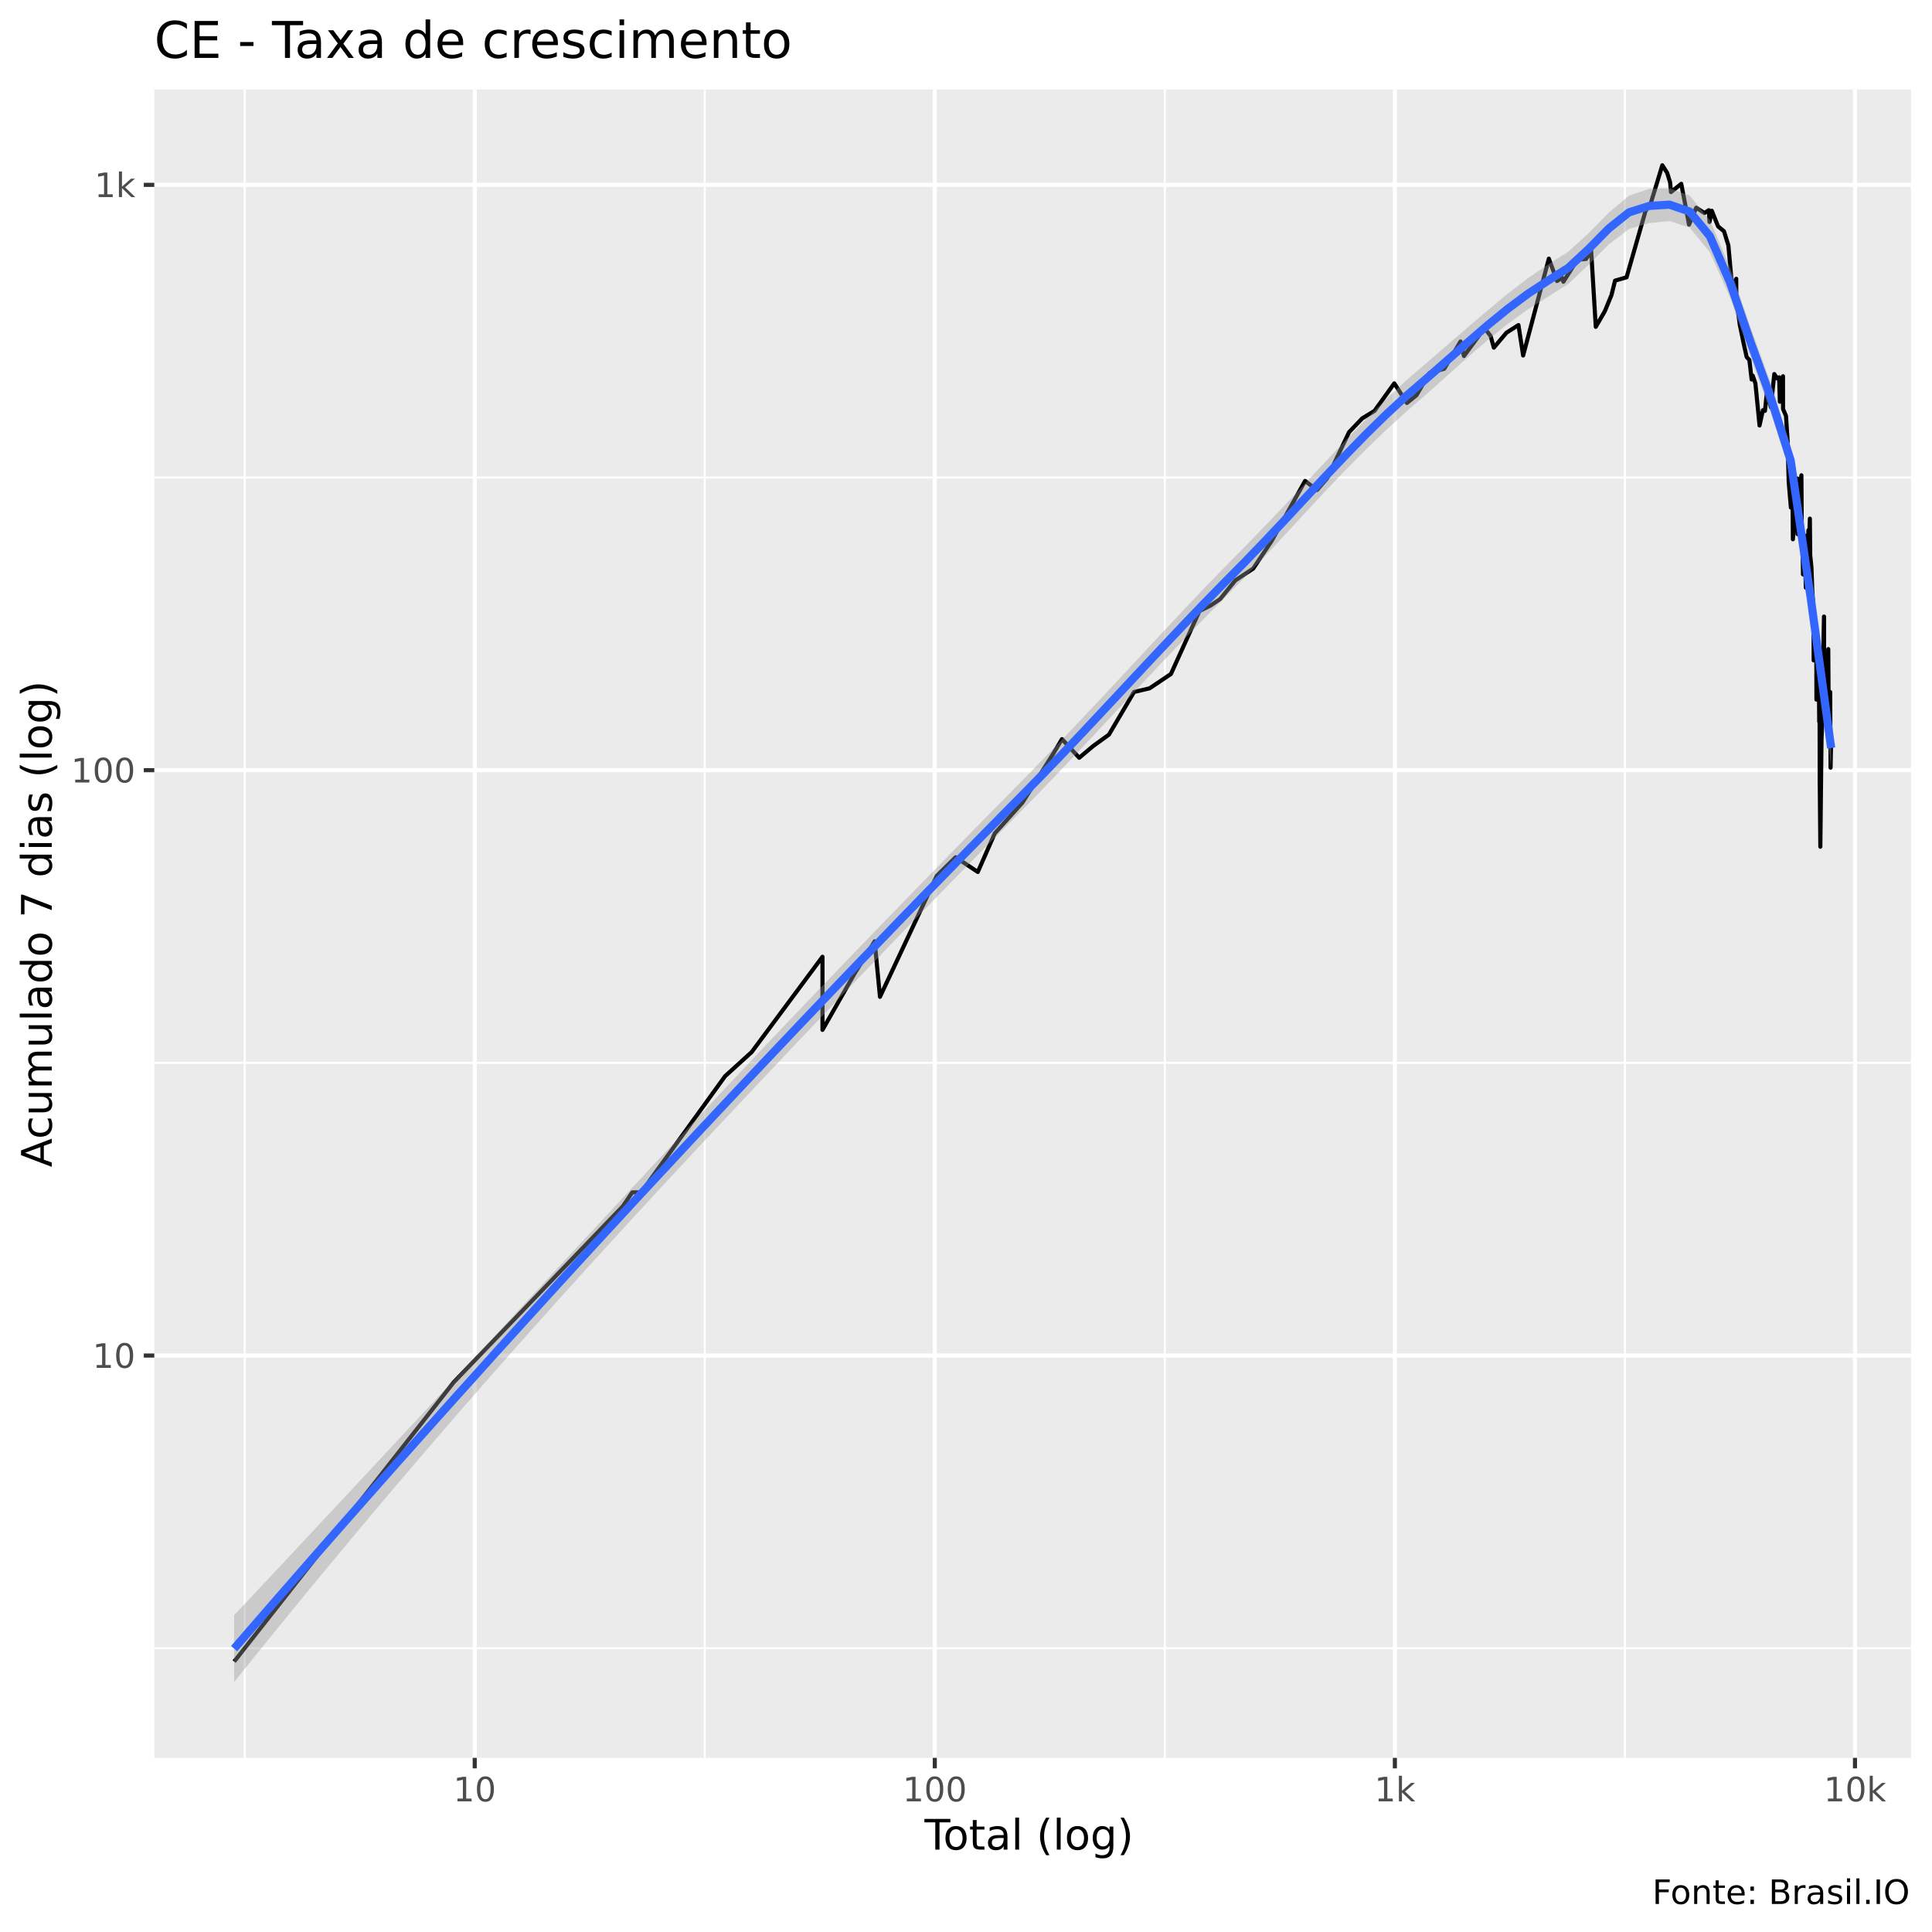
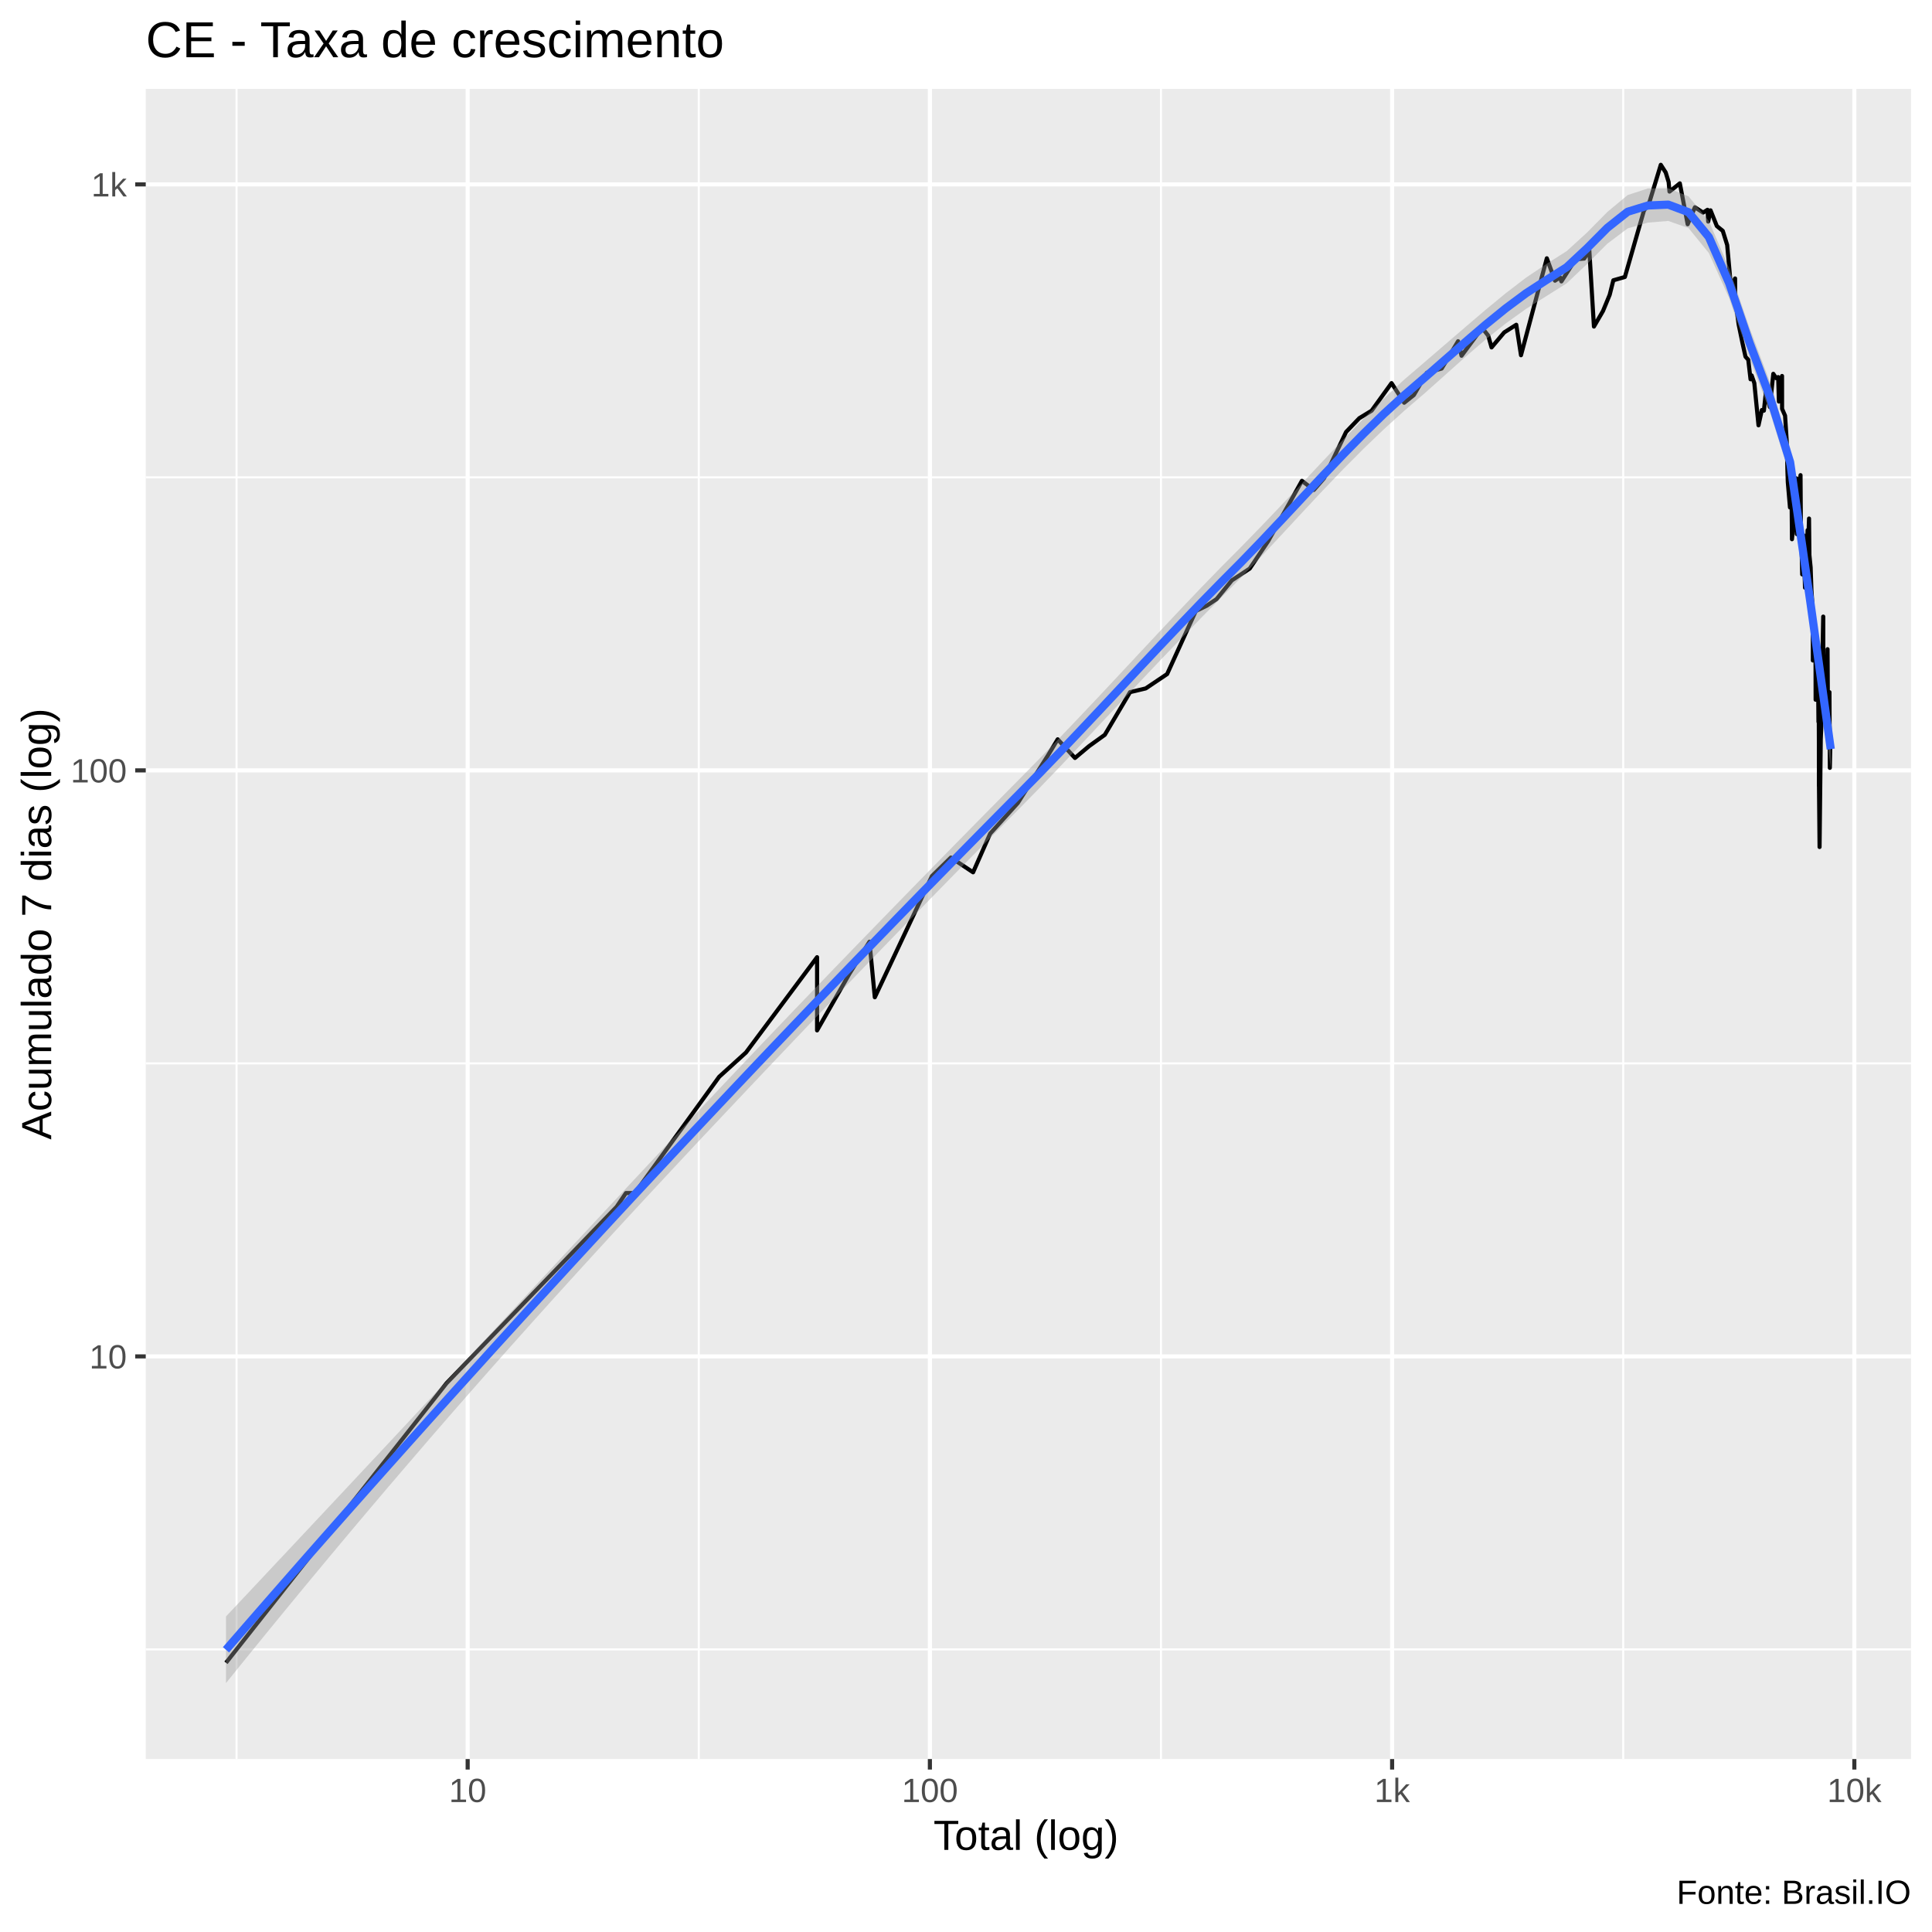
<svg xmlns="http://www.w3.org/2000/svg" viewBox="0 0 504.00 504.00">
  <defs>
    <style type="text/css">
    line, polyline, polygon, path, rect, circle {
      fill: none;
      stroke: #000000;
      stroke-linecap: round;
      stroke-linejoin: round;
      stroke-miterlimit: 10.00;
    }
  </style>
  </defs>
  <rect width="100%" height="100%" style="stroke: none; fill: #FFFFFF;" />
-   <rect x="0" y="0.00" width="504.00" height="504.00" style="stroke-width: 1.07; stroke: #FFFFFF; fill: #FFFFFF;" />
+   <rect x="-0" y="0.00" width="504.00" height="504.00" style="stroke-width: 1.07; stroke: #FFFFFF; fill: #FFFFFF;" />
  <defs>
-     <clipPath id="cpNDAuMjV8NDk4LjUyfDQ1OC41N3wyMy4zMw==">
-       <rect x="40.25" y="23.33" width="458.27" height="435.24" />
+     <clipPath id="cpMzguMDJ8NDk4LjUyfDQ1OC44OHwyMy4xOQ==">
+       <rect x="38.02" y="23.19" width="460.50" height="435.69" />
    </clipPath>
  </defs>
-   <rect x="40.25" y="23.33" width="458.27" height="435.24" style="stroke-width: 1.07; stroke: none; fill: #EBEBEB;" clip-path="url(#cpNDAuMjV8NDk4LjUyfDQ1OC41N3wyMy4zMw==)" />
-   <polyline points="40.25,429.97 498.52,429.97 " style="stroke-width: 0.53; stroke: #FFFFFF; stroke-linecap: butt;" clip-path="url(#cpNDAuMjV8NDk4LjUyfDQ1OC41N3wyMy4zMw==)" />
-   <polyline points="40.25,277.27 498.52,277.27 " style="stroke-width: 0.53; stroke: #FFFFFF; stroke-linecap: butt;" clip-path="url(#cpNDAuMjV8NDk4LjUyfDQ1OC41N3wyMy4zMw==)" />
-   <polyline points="40.25,124.57 498.52,124.57 " style="stroke-width: 0.53; stroke: #FFFFFF; stroke-linecap: butt;" clip-path="url(#cpNDAuMjV8NDk4LjUyfDQ1OC41N3wyMy4zMw==)" />
-   <polyline points="63.83,458.57 63.83,23.33 " style="stroke-width: 0.53; stroke: #FFFFFF; stroke-linecap: butt;" clip-path="url(#cpNDAuMjV8NDk4LjUyfDQ1OC41N3wyMy4zMw==)" />
-   <polyline points="183.85,458.57 183.85,23.33 " style="stroke-width: 0.53; stroke: #FFFFFF; stroke-linecap: butt;" clip-path="url(#cpNDAuMjV8NDk4LjUyfDQ1OC41N3wyMy4zMw==)" />
-   <polyline points="303.87,458.57 303.87,23.33 " style="stroke-width: 0.53; stroke: #FFFFFF; stroke-linecap: butt;" clip-path="url(#cpNDAuMjV8NDk4LjUyfDQ1OC41N3wyMy4zMw==)" />
-   <polyline points="423.89,458.57 423.89,23.33 " style="stroke-width: 0.53; stroke: #FFFFFF; stroke-linecap: butt;" clip-path="url(#cpNDAuMjV8NDk4LjUyfDQ1OC41N3wyMy4zMw==)" />
-   <polyline points="40.25,353.62 498.52,353.62 " style="stroke-width: 1.07; stroke: #FFFFFF; stroke-linecap: butt;" clip-path="url(#cpNDAuMjV8NDk4LjUyfDQ1OC41N3wyMy4zMw==)" />
-   <polyline points="40.25,200.92 498.52,200.92 " style="stroke-width: 1.07; stroke: #FFFFFF; stroke-linecap: butt;" clip-path="url(#cpNDAuMjV8NDk4LjUyfDQ1OC41N3wyMy4zMw==)" />
-   <polyline points="40.25,48.22 498.52,48.22 " style="stroke-width: 1.07; stroke: #FFFFFF; stroke-linecap: butt;" clip-path="url(#cpNDAuMjV8NDk4LjUyfDQ1OC41N3wyMy4zMw==)" />
-   <polyline points="123.84,458.57 123.84,23.33 " style="stroke-width: 1.07; stroke: #FFFFFF; stroke-linecap: butt;" clip-path="url(#cpNDAuMjV8NDk4LjUyfDQ1OC41N3wyMy4zMw==)" />
-   <polyline points="243.86,458.57 243.86,23.33 " style="stroke-width: 1.07; stroke: #FFFFFF; stroke-linecap: butt;" clip-path="url(#cpNDAuMjV8NDk4LjUyfDQ1OC41N3wyMy4zMw==)" />
-   <polyline points="363.88,458.57 363.88,23.33 " style="stroke-width: 1.07; stroke: #FFFFFF; stroke-linecap: butt;" clip-path="url(#cpNDAuMjV8NDk4LjUyfDQ1OC41N3wyMy4zMw==)" />
-   <polyline points="483.91,458.57 483.91,23.33 " style="stroke-width: 1.07; stroke: #FFFFFF; stroke-linecap: butt;" clip-path="url(#cpNDAuMjV8NDk4LjUyfDQ1OC41N3wyMy4zMw==)" />
-   <polyline points="61.08,433.46 61.08,433.46 76.08,414.38 87.71,399.59 87.71,399.59 105.25,377.27 118.35,360.60 162.51,314.64 164.94,311.05 167.26,311.05 189.14,280.76 189.14,280.76 196.10,274.44 214.56,249.59 214.56,268.67 222.99,253.87 228.17,245.57 229.56,260.04 244.38,228.47 249.30,223.63 255.08,227.47 259.51,217.39 266.71,209.39 274.50,197.05 277.04,192.81 281.53,197.68 285.20,194.60 289.28,191.65 295.83,180.52 299.90,179.56 305.46,175.82 312.90,159.41 315.73,158.00 318.29,156.29 322.26,151.40 326.91,148.33 331.67,141.22 340.46,125.46 343.55,127.84 346.18,124.82 351.93,112.73 355.35,109.15 358.57,107.18 363.73,100.00 367.02,105.12 369.51,103.11 372.91,97.31 376.75,96.20 381.01,89.08 381.90,92.87 387.26,85.61 388.84,87.62 389.70,90.69 392.99,86.79 396.12,84.80 397.34,92.74 404.05,67.47 406.18,73.31 407.48,72.44 407.84,73.50 411.50,67.74 413.75,67.56 415.09,65.46 416.29,85.26 418.64,81.21 420.38,76.99 421.32,73.21 424.32,72.34 429.24,55.13 430.72,52.74 433.65,43.11 434.92,45.11 435.69,47.62 435.91,50.10 438.59,47.95 440.62,58.60 442.50,54.18 444.64,55.57 445.78,54.83 445.96,57.91 446.56,54.98 448.20,59.07 449.74,60.33 450.88,64.02 451.72,73.31 452.71,73.31 452.93,72.73 452.96,78.02 453.85,84.68 454.86,89.57 455.65,93.13 456.36,93.92 456.95,99.00 457.17,98.71 457.24,98.00 457.93,100.00 458.53,106.06 459.01,111.00 459.88,107.02 460.42,107.18 460.96,102.06 460.98,100.58 461.48,104.49 461.95,106.22 462.86,97.58 463.60,98.71 464.12,98.43 464.31,104.80 464.33,104.18 465.13,98.15 465.14,106.70 465.91,108.49 466.34,115.05 466.54,122.96 466.62,125.67 466.63,125.88 467.19,132.40 467.54,122.14 467.71,140.68 468.29,134.56 468.60,130.31 468.77,127.62 468.87,124.82 468.97,139.36 469.71,125.67 469.93,123.99 470.04,139.36 470.23,143.97 470.31,147.43 470.35,149.84 470.69,139.62 471.09,153.31 471.44,147.14 471.76,138.32 471.92,139.10 471.97,140.15 472.14,135.29 472.23,144.82 472.55,148.03 472.77,153.96 473.01,157.66 473.10,161.57 473.11,163.80 473.13,172.28 473.38,162.68 473.57,170.16 473.82,167.71 473.85,182.50 473.99,178.13 474.12,170.16 474.12,171.43 474.41,168.52 474.48,176.73 474.58,188.27 474.66,184.03 474.69,193.40 474.71,205.02 474.72,204.32 474.87,220.88 475.18,192.81 475.32,189.38 475.63,170.58 475.82,160.84 475.83,160.84 475.84,161.20 475.84,170.58 475.97,184.03 476.25,172.71 476.39,186.12 476.54,188.83 476.56,188.83 476.56,188.83 476.63,183.01 476.94,169.33 477.03,183.52 477.13,186.65 477.21,193.40 477.25,191.07 477.33,184.03 477.44,180.52 477.54,200.26 477.69,193.40 " style="stroke-width: 1.07; stroke-linecap: butt;" clip-path="url(#cpNDAuMjV8NDk4LjUyfDQ1OC41N3wyMy4zMw==)" />
-   <polygon points="61.08,421.37 66.36,415.74 71.63,410.11 76.91,404.47 82.18,398.83 87.45,393.19 92.73,387.54 98.00,381.89 103.27,376.23 108.55,370.57 113.82,364.90 119.09,359.23 124.37,353.56 129.64,347.87 134.91,342.19 140.19,336.50 145.46,330.82 150.73,325.13 156.01,319.45 161.28,313.77 166.55,308.10 171.83,302.43 177.10,296.78 182.37,291.14 187.65,285.51 192.92,279.91 198.20,274.32 203.47,268.77 208.74,263.23 214.02,257.72 219.29,252.23 224.56,246.76 229.84,241.30 235.11,235.86 240.38,230.44 245.66,225.03 250.93,219.63 256.20,214.25 261.48,208.89 266.75,203.54 272.02,198.15 277.30,192.68 282.57,187.13 287.84,181.53 293.12,175.88 298.39,170.21 303.67,164.55 308.94,158.92 314.21,153.37 319.49,147.93 324.76,142.60 330.03,137.16 335.31,131.61 340.58,125.99 345.85,120.35 351.13,114.76 356.40,109.29 361.67,104.05 366.95,99.14 372.22,94.59 377.49,90.05 382.77,85.50 388.04,80.99 393.31,76.62 398.59,72.56 403.86,68.99 409.13,65.65 414.41,60.83 419.68,55.46 424.96,51.04 430.23,49.26 435.50,49.10 440.78,51.02 446.05,57.43 451.32,69.80 456.60,85.20 461.87,99.70 467.14,116.41 472.42,153.59 477.69,190.20 477.69,200.06 472.42,159.17 467.14,123.87 461.87,107.43 456.60,92.91 451.32,77.60 446.05,65.80 440.78,59.37 435.50,57.66 430.23,58.19 424.96,59.74 419.68,63.76 414.41,69.06 409.13,74.07 403.86,77.39 398.59,80.72 393.31,84.52 388.04,88.76 382.77,93.31 377.49,98.04 372.22,102.75 366.95,107.30 361.67,112.10 356.40,117.18 351.13,122.50 345.85,128.03 340.58,133.69 335.31,139.40 330.03,145.07 324.76,150.58 319.49,155.90 314.21,161.28 308.94,166.73 303.67,172.25 298.39,177.84 293.12,183.46 287.84,189.10 282.57,194.73 277.30,200.32 272.02,205.83 266.75,211.22 261.48,216.55 256.20,221.90 250.93,227.28 245.66,232.67 240.38,238.09 235.11,243.54 229.84,249.01 224.56,254.50 219.29,260.02 214.02,265.56 208.74,271.11 203.47,276.68 198.20,282.27 192.92,287.87 187.65,293.48 182.37,299.11 177.10,304.77 171.83,310.45 166.55,316.17 161.28,321.91 156.01,327.68 150.73,333.49 145.46,339.33 140.19,345.22 134.91,351.14 129.64,357.11 124.37,363.12 119.09,369.17 113.82,375.27 108.55,381.41 103.27,387.60 98.00,393.84 92.73,400.13 87.45,406.46 82.18,412.83 76.91,419.25 71.63,425.72 66.36,432.23 61.08,438.79 " style="stroke-width: 0.00; stroke: none; fill: #999999; fill-opacity: 0.40;" clip-path="url(#cpNDAuMjV8NDk4LjUyfDQ1OC41N3wyMy4zMw==)" />
-   <polyline points="61.08,421.37 66.36,415.74 71.63,410.11 76.91,404.47 82.18,398.83 87.45,393.19 92.73,387.54 98.00,381.89 103.27,376.23 108.55,370.57 113.82,364.90 119.09,359.23 124.37,353.56 129.64,347.87 134.91,342.19 140.19,336.50 145.46,330.82 150.73,325.13 156.01,319.45 161.28,313.77 166.55,308.10 171.83,302.43 177.10,296.78 182.37,291.14 187.65,285.51 192.92,279.91 198.20,274.32 203.47,268.77 208.74,263.23 214.02,257.72 219.29,252.23 224.56,246.76 229.84,241.30 235.11,235.86 240.38,230.44 245.66,225.03 250.93,219.63 256.20,214.25 261.48,208.89 266.75,203.54 272.02,198.15 277.30,192.68 282.57,187.13 287.84,181.53 293.12,175.88 298.39,170.21 303.67,164.55 308.94,158.92 314.21,153.37 319.49,147.93 324.76,142.60 330.03,137.16 335.31,131.61 340.58,125.99 345.85,120.35 351.13,114.76 356.40,109.29 361.67,104.05 366.95,99.14 372.22,94.59 377.49,90.05 382.77,85.50 388.04,80.99 393.31,76.62 398.59,72.56 403.86,68.99 409.13,65.65 414.41,60.83 419.68,55.46 424.96,51.04 430.23,49.26 435.50,49.10 440.78,51.02 446.05,57.43 451.32,69.80 456.60,85.20 461.87,99.70 467.14,116.41 472.42,153.59 477.69,190.20 " style="stroke-width: 2.13; stroke: none;" clip-path="url(#cpNDAuMjV8NDk4LjUyfDQ1OC41N3wyMy4zMw==)" />
-   <polyline points="477.69,200.06 472.42,159.17 467.14,123.87 461.87,107.43 456.60,92.91 451.32,77.60 446.05,65.80 440.78,59.37 435.50,57.66 430.23,58.19 424.96,59.74 419.68,63.76 414.41,69.06 409.13,74.07 403.86,77.39 398.59,80.72 393.31,84.52 388.04,88.76 382.77,93.31 377.49,98.04 372.22,102.75 366.95,107.30 361.67,112.10 356.40,117.18 351.13,122.50 345.85,128.03 340.58,133.69 335.31,139.40 330.03,145.07 324.76,150.58 319.49,155.90 314.21,161.28 308.94,166.73 303.67,172.25 298.39,177.84 293.12,183.46 287.84,189.10 282.57,194.73 277.30,200.32 272.02,205.83 266.75,211.22 261.48,216.55 256.20,221.90 250.93,227.28 245.66,232.67 240.38,238.09 235.11,243.54 229.84,249.01 224.56,254.50 219.29,260.02 214.02,265.56 208.74,271.11 203.47,276.68 198.20,282.27 192.92,287.87 187.65,293.48 182.37,299.11 177.10,304.77 171.83,310.45 166.55,316.17 161.28,321.91 156.01,327.68 150.73,333.49 145.46,339.33 140.19,345.22 134.91,351.14 129.64,357.11 124.37,363.12 119.09,369.17 113.82,375.27 108.55,381.41 103.27,387.60 98.00,393.84 92.73,400.13 87.45,406.46 82.18,412.83 76.91,419.25 71.63,425.72 66.36,432.23 61.08,438.79 " style="stroke-width: 2.13; stroke: none;" clip-path="url(#cpNDAuMjV8NDk4LjUyfDQ1OC41N3wyMy4zMw==)" />
-   <polyline points="61.08,430.08 66.36,423.98 71.63,417.91 76.91,411.86 82.18,405.83 87.45,399.82 92.73,393.83 98.00,387.87 103.27,381.92 108.55,375.99 113.82,370.09 119.09,364.20 124.37,358.34 129.64,352.49 134.91,346.67 140.19,340.86 145.46,335.07 150.73,329.31 156.01,323.56 161.28,317.84 166.55,312.13 171.83,306.44 177.10,300.78 182.37,295.13 187.65,289.50 192.92,283.89 198.20,278.29 203.47,272.72 208.74,267.17 214.02,261.64 219.29,256.12 224.56,250.63 229.84,245.16 235.11,239.70 240.38,234.27 245.66,228.85 250.93,223.45 256.20,218.08 261.48,212.72 266.75,207.38 272.02,201.99 277.30,196.50 282.57,190.93 287.84,185.31 293.12,179.67 298.39,174.02 303.67,168.40 308.94,162.83 314.21,157.32 319.49,151.92 324.76,146.59 330.03,141.11 335.31,135.51 340.58,129.84 345.85,124.19 351.13,118.63 356.40,113.23 361.67,108.07 366.95,103.22 372.22,98.67 377.49,94.05 382.77,89.41 388.04,84.87 393.31,80.57 398.59,76.64 403.86,73.19 409.13,69.86 414.41,64.95 419.68,59.61 424.96,55.39 430.23,53.72 435.50,53.38 440.78,55.19 446.05,61.62 451.32,73.70 456.60,89.06 461.87,103.56 467.14,120.14 472.42,156.38 477.69,195.13 " style="stroke-width: 2.13; stroke: #3366FF; stroke-linecap: butt;" clip-path="url(#cpNDAuMjV8NDk4LjUyfDQ1OC41N3wyMy4zMw==)" />
+   <rect x="38.02" y="23.19" width="460.50" height="435.69" style="stroke-width: 1.07; stroke: none; fill: #EBEBEB;" clip-path="url(#cpMzguMDJ8NDk4LjUyfDQ1OC44OHwyMy4xOQ==)" />
+   <polyline points="38.02,430.27 498.52,430.27 " style="stroke-width: 0.53; stroke: #FFFFFF; stroke-linecap: butt;" clip-path="url(#cpMzguMDJ8NDk4LjUyfDQ1OC44OHwyMy4xOQ==)" />
+   <polyline points="38.02,277.40 498.52,277.40 " style="stroke-width: 0.53; stroke: #FFFFFF; stroke-linecap: butt;" clip-path="url(#cpMzguMDJ8NDk4LjUyfDQ1OC44OHwyMy4xOQ==)" />
+   <polyline points="38.02,124.53 498.52,124.53 " style="stroke-width: 0.53; stroke: #FFFFFF; stroke-linecap: butt;" clip-path="url(#cpMzguMDJ8NDk4LjUyfDQ1OC44OHwyMy4xOQ==)" />
+   <polyline points="61.71,458.88 61.71,23.19 " style="stroke-width: 0.53; stroke: #FFFFFF; stroke-linecap: butt;" clip-path="url(#cpMzguMDJ8NDk4LjUyfDQ1OC44OHwyMy4xOQ==)" />
+   <polyline points="182.29,458.88 182.29,23.19 " style="stroke-width: 0.53; stroke: #FFFFFF; stroke-linecap: butt;" clip-path="url(#cpMzguMDJ8NDk4LjUyfDQ1OC44OHwyMy4xOQ==)" />
+   <polyline points="302.87,458.88 302.87,23.19 " style="stroke-width: 0.53; stroke: #FFFFFF; stroke-linecap: butt;" clip-path="url(#cpMzguMDJ8NDk4LjUyfDQ1OC44OHwyMy4xOQ==)" />
+   <polyline points="423.45,458.88 423.45,23.19 " style="stroke-width: 0.53; stroke: #FFFFFF; stroke-linecap: butt;" clip-path="url(#cpMzguMDJ8NDk4LjUyfDQ1OC44OHwyMy4xOQ==)" />
+   <polyline points="38.02,353.84 498.52,353.84 " style="stroke-width: 1.07; stroke: #FFFFFF; stroke-linecap: butt;" clip-path="url(#cpMzguMDJ8NDk4LjUyfDQ1OC44OHwyMy4xOQ==)" />
+   <polyline points="38.02,200.97 498.52,200.97 " style="stroke-width: 1.07; stroke: #FFFFFF; stroke-linecap: butt;" clip-path="url(#cpMzguMDJ8NDk4LjUyfDQ1OC44OHwyMy4xOQ==)" />
+   <polyline points="38.02,48.10 498.52,48.10 " style="stroke-width: 1.07; stroke: #FFFFFF; stroke-linecap: butt;" clip-path="url(#cpMzguMDJ8NDk4LjUyfDQ1OC44OHwyMy4xOQ==)" />
+   <polyline points="122.00,458.88 122.00,23.19 " style="stroke-width: 1.07; stroke: #FFFFFF; stroke-linecap: butt;" clip-path="url(#cpMzguMDJ8NDk4LjUyfDQ1OC44OHwyMy4xOQ==)" />
+   <polyline points="242.58,458.88 242.58,23.19 " style="stroke-width: 1.07; stroke: #FFFFFF; stroke-linecap: butt;" clip-path="url(#cpMzguMDJ8NDk4LjUyfDQ1OC44OHwyMy4xOQ==)" />
+   <polyline points="363.16,458.88 363.16,23.19 " style="stroke-width: 1.07; stroke: #FFFFFF; stroke-linecap: butt;" clip-path="url(#cpMzguMDJ8NDk4LjUyfDQ1OC44OHwyMy4xOQ==)" />
+   <polyline points="483.74,458.88 483.74,23.19 " style="stroke-width: 1.07; stroke: #FFFFFF; stroke-linecap: butt;" clip-path="url(#cpMzguMDJ8NDk4LjUyfDQ1OC44OHwyMy4xOQ==)" />
+   <polyline points="58.95,433.77 58.95,433.77 74.02,414.67 85.70,399.86 85.70,399.86 103.32,377.52 116.49,360.83 160.86,314.82 163.29,311.23 165.62,311.23 187.61,280.90 187.61,280.90 194.60,274.57 213.15,249.70 213.15,268.80 221.61,253.98 226.82,245.67 228.21,260.16 243.10,228.56 248.05,223.71 253.85,227.56 258.30,217.46 265.53,209.46 273.36,197.10 275.92,192.86 280.43,197.73 284.11,194.64 288.21,191.69 294.79,180.56 298.88,179.59 304.47,175.84 311.94,159.41 314.79,158.01 317.36,156.29 321.35,151.40 326.02,148.32 330.80,141.21 339.63,125.43 342.74,127.81 345.38,124.79 351.15,112.69 354.59,109.10 357.82,107.13 363.01,99.94 366.31,105.06 368.82,103.06 372.23,97.24 376.09,96.14 380.37,89.01 381.27,92.80 386.65,85.54 388.23,87.55 389.10,90.63 392.41,86.71 395.55,84.72 396.78,92.67 403.52,67.38 405.65,73.22 406.96,72.35 407.32,73.41 411.00,67.64 413.26,67.46 414.61,65.37 415.81,85.19 418.17,81.13 419.92,76.90 420.87,73.12 423.88,72.26 428.83,55.02 430.32,52.63 433.25,42.99 434.53,44.99 435.30,47.50 435.52,49.98 438.22,47.83 440.26,58.50 442.15,54.07 444.29,55.46 445.44,54.73 445.62,57.80 446.23,54.87 447.87,58.97 449.42,60.23 450.57,63.92 451.41,73.22 452.41,73.22 452.63,72.64 452.66,77.94 453.55,84.61 454.56,89.50 455.35,93.06 456.07,93.85 456.66,98.94 456.88,98.65 456.95,97.94 457.65,99.94 458.25,106.01 458.74,110.95 459.61,106.97 460.15,107.13 460.69,102.00 460.71,100.53 461.22,104.44 461.69,106.17 462.60,97.52 463.35,98.65 463.87,98.37 464.06,104.75 464.08,104.13 464.88,98.08 464.89,106.65 465.67,108.44 466.10,115.01 466.29,122.92 466.38,125.64 466.39,125.85 466.95,132.38 467.30,122.11 467.47,140.67 468.05,134.54 468.37,130.28 468.54,127.59 468.64,124.79 468.74,139.34 469.48,125.64 469.70,123.95 469.81,139.34 470.00,143.96 470.08,147.43 470.13,149.84 470.47,139.61 470.87,153.31 471.22,147.13 471.54,138.30 471.70,139.08 471.76,140.14 471.92,135.27 472.02,144.81 472.34,148.02 472.55,153.96 472.79,157.66 472.88,161.58 472.90,163.82 472.92,172.30 473.17,162.69 473.36,170.18 473.61,167.72 473.64,182.54 473.78,178.16 473.91,170.18 473.92,171.45 474.21,168.53 474.28,176.76 474.38,188.31 474.45,184.06 474.49,193.45 474.50,205.08 474.51,204.37 474.67,220.96 474.98,192.86 475.12,189.42 475.43,170.60 475.62,160.85 475.63,160.85 475.64,161.21 475.64,170.60 475.77,184.06 476.05,172.74 476.19,186.15 476.35,188.86 476.36,188.86 476.37,188.86 476.44,183.04 476.75,169.35 476.84,183.55 476.94,186.69 477.02,193.45 477.06,191.12 477.14,184.06 477.25,180.56 477.35,200.31 477.50,193.45 477.59,194.64 " style="stroke-width: 1.07; stroke-linecap: butt;" clip-path="url(#cpMzguMDJ8NDk4LjUyfDQ1OC44OHwyMy4xOQ==)" />
+   <polygon points="58.95,421.69 64.25,416.06 69.55,410.41 74.85,404.77 80.15,399.12 85.45,393.47 90.75,387.81 96.05,382.15 101.35,376.49 106.65,370.82 111.95,365.14 117.24,359.46 122.54,353.78 127.84,348.09 133.14,342.40 138.44,336.70 143.74,331.01 149.04,325.31 154.34,319.62 159.64,313.94 164.94,308.26 170.24,302.59 175.54,296.93 180.83,291.28 186.13,285.64 191.43,280.03 196.73,274.44 202.03,268.88 207.33,263.33 212.63,257.82 217.93,252.32 223.23,246.84 228.53,241.38 233.83,235.93 239.13,230.50 244.43,225.08 249.72,219.68 255.02,214.29 260.32,208.92 265.62,203.56 270.92,198.17 276.22,192.69 281.52,187.13 286.82,181.52 292.12,175.86 297.42,170.19 302.72,164.52 308.02,158.89 313.31,153.33 318.61,147.88 323.91,142.55 329.21,137.10 334.51,131.54 339.81,125.91 345.11,120.27 350.41,114.66 355.71,109.19 361.01,103.94 366.31,99.03 371.61,94.49 376.90,89.94 382.20,85.38 387.50,80.86 392.80,76.49 398.10,72.43 403.40,68.87 408.70,65.51 414.00,60.67 419.30,55.30 424.60,50.89 429.90,49.15 435.20,49.12 440.49,51.22 445.79,57.66 451.09,69.98 456.39,85.51 461.69,99.62 466.99,116.85 472.29,154.44 477.59,190.48 477.59,200.36 472.29,160.05 466.99,124.28 461.69,107.36 456.39,93.26 451.09,77.77 445.79,66.01 440.49,59.50 435.20,57.64 429.90,58.07 424.60,59.58 419.30,63.58 414.00,68.88 408.70,73.91 403.40,77.25 398.10,80.58 392.80,84.38 387.50,88.61 382.20,93.17 376.90,97.91 371.61,102.62 366.31,107.18 361.01,111.98 355.71,117.06 350.41,122.39 345.11,127.92 339.81,133.59 334.51,139.31 329.21,144.98 323.91,150.51 318.61,155.84 313.31,161.22 308.02,166.68 302.72,172.21 297.42,177.80 292.12,183.43 286.82,189.08 281.52,194.72 276.22,200.31 270.92,205.83 265.62,211.23 260.32,216.56 255.02,221.92 249.72,227.30 244.43,232.71 239.13,238.14 233.83,243.59 228.53,249.07 223.23,254.57 217.93,260.09 212.63,265.63 207.33,271.19 202.03,276.77 196.73,282.36 191.43,287.97 186.13,293.59 180.83,299.23 175.54,304.90 170.24,310.59 164.94,316.31 159.64,322.06 154.34,327.84 149.04,333.65 143.74,339.50 138.44,345.40 133.14,351.33 127.84,357.30 122.54,363.32 117.24,369.38 111.95,375.48 106.65,381.64 101.35,387.83 96.05,394.08 90.75,400.37 85.45,406.71 80.15,413.09 74.85,419.52 69.55,425.99 64.25,432.51 58.95,439.07 " style="stroke-width: 0.00; stroke: none; fill: #999999; fill-opacity: 0.40;" clip-path="url(#cpMzguMDJ8NDk4LjUyfDQ1OC44OHwyMy4xOQ==)" />
+   <polyline points="58.95,421.69 64.25,416.06 69.55,410.41 74.85,404.77 80.15,399.12 85.45,393.47 90.75,387.81 96.05,382.15 101.35,376.49 106.65,370.82 111.95,365.14 117.24,359.46 122.54,353.78 127.84,348.09 133.14,342.40 138.44,336.70 143.74,331.01 149.04,325.31 154.34,319.62 159.64,313.94 164.94,308.26 170.24,302.59 175.54,296.93 180.83,291.28 186.13,285.64 191.43,280.03 196.73,274.44 202.03,268.88 207.33,263.33 212.63,257.82 217.93,252.32 223.23,246.84 228.53,241.38 233.83,235.93 239.13,230.50 244.43,225.08 249.72,219.68 255.02,214.29 260.32,208.92 265.62,203.56 270.92,198.17 276.22,192.69 281.52,187.13 286.82,181.52 292.12,175.86 297.42,170.19 302.72,164.52 308.02,158.89 313.31,153.33 318.61,147.88 323.91,142.55 329.21,137.10 334.51,131.54 339.81,125.91 345.11,120.27 350.41,114.66 355.71,109.19 361.01,103.94 366.31,99.03 371.61,94.49 376.90,89.94 382.20,85.38 387.50,80.86 392.80,76.49 398.10,72.43 403.40,68.87 408.70,65.51 414.00,60.67 419.30,55.30 424.60,50.89 429.90,49.15 435.20,49.12 440.49,51.22 445.79,57.66 451.09,69.98 456.39,85.51 461.69,99.62 466.99,116.85 472.29,154.44 477.59,190.48 " style="stroke-width: 2.13; stroke: none;" clip-path="url(#cpMzguMDJ8NDk4LjUyfDQ1OC44OHwyMy4xOQ==)" />
+   <polyline points="477.59,200.36 472.29,160.05 466.99,124.28 461.69,107.36 456.39,93.26 451.09,77.77 445.79,66.01 440.49,59.50 435.20,57.64 429.90,58.07 424.60,59.58 419.30,63.58 414.00,68.88 408.70,73.91 403.40,77.25 398.10,80.58 392.80,84.38 387.50,88.61 382.20,93.17 376.90,97.91 371.61,102.62 366.31,107.18 361.01,111.98 355.71,117.06 350.41,122.39 345.11,127.92 339.81,133.59 334.51,139.31 329.21,144.98 323.91,150.51 318.61,155.84 313.31,161.22 308.02,166.68 302.72,172.21 297.42,177.80 292.12,183.43 286.82,189.08 281.52,194.72 276.22,200.31 270.92,205.83 265.62,211.23 260.32,216.56 255.02,221.92 249.72,227.30 244.43,232.71 239.13,238.14 233.83,243.59 228.53,249.07 223.23,254.57 217.93,260.09 212.63,265.63 207.33,271.19 202.03,276.77 196.73,282.36 191.43,287.97 186.13,293.59 180.83,299.23 175.54,304.90 170.24,310.59 164.94,316.31 159.64,322.06 154.34,327.84 149.04,333.65 143.74,339.50 138.44,345.40 133.14,351.33 127.84,357.30 122.54,363.32 117.24,369.38 111.95,375.48 106.65,381.64 101.35,387.83 96.05,394.08 90.75,400.37 85.45,406.71 80.15,413.09 74.85,419.52 69.55,425.99 64.25,432.51 58.95,439.07 " style="stroke-width: 2.13; stroke: none;" clip-path="url(#cpMzguMDJ8NDk4LjUyfDQ1OC44OHwyMy4xOQ==)" />
+   <polyline points="58.95,430.38 64.25,424.28 69.55,418.20 74.85,412.14 80.15,406.10 85.45,400.09 90.75,394.09 96.05,388.12 101.35,382.16 106.65,376.23 111.95,370.31 117.24,364.42 122.54,358.55 127.84,352.69 133.14,346.86 138.44,341.05 143.74,335.26 149.04,329.48 154.34,323.73 159.64,318.00 164.94,312.28 170.24,306.59 175.54,300.91 180.83,295.26 186.13,289.62 191.43,284.00 196.73,278.40 202.03,272.82 207.33,267.26 212.63,261.72 217.93,256.20 223.23,250.70 228.53,245.22 233.83,239.76 239.13,234.32 244.43,228.89 249.72,223.49 255.02,218.11 260.32,212.74 265.62,207.39 270.92,202.00 276.22,196.50 281.52,190.92 286.82,185.30 292.12,179.65 297.42,173.99 302.72,168.36 308.02,162.78 313.31,157.27 318.61,151.86 323.91,146.53 329.21,141.04 334.51,135.42 339.81,129.75 345.11,124.09 350.41,118.53 355.71,113.13 361.01,107.96 366.31,103.11 371.61,98.55 376.90,93.92 382.20,89.28 387.50,84.74 392.80,80.44 398.10,76.50 403.40,73.06 408.70,69.71 414.00,64.77 419.30,59.44 424.60,55.24 429.90,53.61 435.20,53.38 440.49,55.36 445.79,61.84 451.09,73.88 456.39,89.38 461.69,103.49 466.99,120.56 472.29,157.24 477.59,195.42 " style="stroke-width: 2.13; stroke: #3366FF; stroke-linecap: butt;" clip-path="url(#cpMzguMDJ8NDk4LjUyfDQ1OC44OHwyMy4xOQ==)" />
  <defs>
    <clipPath id="cpMC4wMHw1MDQuMDB8NTA0LjAwfDAuMDA=">
      <rect x="0.00" y="0.00" width="504.00" height="504.00" />
    </clipPath>
  </defs>
  <g clip-path="url(#cpMC4wMHw1MDQuMDB8NTA0LjAwfDAuMDA=)">
-     <text x="24.13" y="356.83" style="font-size: 8.80px; fill: #4D4D4D; font-family: DejaVu Sans;" textLength="11.20px" lengthAdjust="spacingAndGlyphs">10</text>
+     <text x="23.30" y="356.99" style="font-size: 8.80px; fill: #4D4D4D; font-family: Arial;" textLength="9.79px" lengthAdjust="spacingAndGlyphs">10</text>
  </g>
  <g clip-path="url(#cpMC4wMHw1MDQuMDB8NTA0LjAwfDAuMDA=)">
-     <text x="18.53" y="204.12" style="font-size: 8.80px; fill: #4D4D4D; font-family: DejaVu Sans;" textLength="16.80px" lengthAdjust="spacingAndGlyphs">100</text>
+     <text x="18.41" y="204.12" style="font-size: 8.80px; fill: #4D4D4D; font-family: Arial;" textLength="14.68px" lengthAdjust="spacingAndGlyphs">100</text>
  </g>
  <g clip-path="url(#cpMC4wMHw1MDQuMDB8NTA0LjAwfDAuMDA=)">
-     <text x="24.63" y="51.42" style="font-size: 8.80px; fill: #4D4D4D; font-family: DejaVu Sans;" textLength="10.69px" lengthAdjust="spacingAndGlyphs">1k</text>
+     <text x="23.80" y="51.25" style="font-size: 8.80px; fill: #4D4D4D; font-family: Arial;" textLength="9.29px" lengthAdjust="spacingAndGlyphs">1k</text>
  </g>
-   <polyline points="37.51,353.62 40.25,353.62 " style="stroke-width: 1.07; stroke: #333333; stroke-linecap: butt;" clip-path="url(#cpMC4wMHw1MDQuMDB8NTA0LjAwfDAuMDA=)" />
-   <polyline points="37.51,200.92 40.25,200.92 " style="stroke-width: 1.07; stroke: #333333; stroke-linecap: butt;" clip-path="url(#cpMC4wMHw1MDQuMDB8NTA0LjAwfDAuMDA=)" />
-   <polyline points="37.51,48.22 40.25,48.22 " style="stroke-width: 1.07; stroke: #333333; stroke-linecap: butt;" clip-path="url(#cpMC4wMHw1MDQuMDB8NTA0LjAwfDAuMDA=)" />
-   <polyline points="123.84,461.31 123.84,458.57 " style="stroke-width: 1.07; stroke: #333333; stroke-linecap: butt;" clip-path="url(#cpMC4wMHw1MDQuMDB8NTA0LjAwfDAuMDA=)" />
-   <polyline points="243.86,461.31 243.86,458.57 " style="stroke-width: 1.07; stroke: #333333; stroke-linecap: butt;" clip-path="url(#cpMC4wMHw1MDQuMDB8NTA0LjAwfDAuMDA=)" />
-   <polyline points="363.88,461.31 363.88,458.57 " style="stroke-width: 1.07; stroke: #333333; stroke-linecap: butt;" clip-path="url(#cpMC4wMHw1MDQuMDB8NTA0LjAwfDAuMDA=)" />
-   <polyline points="483.91,461.31 483.91,458.57 " style="stroke-width: 1.07; stroke: #333333; stroke-linecap: butt;" clip-path="url(#cpMC4wMHw1MDQuMDB8NTA0LjAwfDAuMDA=)" />
+   <polyline points="35.28,353.84 38.02,353.84 " style="stroke-width: 1.07; stroke: #333333; stroke-linecap: butt;" clip-path="url(#cpMC4wMHw1MDQuMDB8NTA0LjAwfDAuMDA=)" />
+   <polyline points="35.28,200.97 38.02,200.97 " style="stroke-width: 1.07; stroke: #333333; stroke-linecap: butt;" clip-path="url(#cpMC4wMHw1MDQuMDB8NTA0LjAwfDAuMDA=)" />
+   <polyline points="35.28,48.10 38.02,48.10 " style="stroke-width: 1.07; stroke: #333333; stroke-linecap: butt;" clip-path="url(#cpMC4wMHw1MDQuMDB8NTA0LjAwfDAuMDA=)" />
+   <polyline points="122.00,461.62 122.00,458.88 " style="stroke-width: 1.07; stroke: #333333; stroke-linecap: butt;" clip-path="url(#cpMC4wMHw1MDQuMDB8NTA0LjAwfDAuMDA=)" />
+   <polyline points="242.58,461.62 242.58,458.88 " style="stroke-width: 1.07; stroke: #333333; stroke-linecap: butt;" clip-path="url(#cpMC4wMHw1MDQuMDB8NTA0LjAwfDAuMDA=)" />
+   <polyline points="363.16,461.62 363.16,458.88 " style="stroke-width: 1.07; stroke: #333333; stroke-linecap: butt;" clip-path="url(#cpMC4wMHw1MDQuMDB8NTA0LjAwfDAuMDA=)" />
+   <polyline points="483.74,461.62 483.74,458.88 " style="stroke-width: 1.07; stroke: #333333; stroke-linecap: butt;" clip-path="url(#cpMC4wMHw1MDQuMDB8NTA0LjAwfDAuMDA=)" />
  <g clip-path="url(#cpMC4wMHw1MDQuMDB8NTA0LjAwfDAuMDA=)">
-     <text x="118.24" y="469.92" style="font-size: 8.80px; fill: #4D4D4D; font-family: DejaVu Sans;" textLength="11.20px" lengthAdjust="spacingAndGlyphs">10</text>
+     <text x="117.11" y="470.11" style="font-size: 8.80px; fill: #4D4D4D; font-family: Arial;" textLength="9.79px" lengthAdjust="spacingAndGlyphs">10</text>
  </g>
  <g clip-path="url(#cpMC4wMHw1MDQuMDB8NTA0LjAwfDAuMDA=)">
-     <text x="235.46" y="469.92" style="font-size: 8.80px; fill: #4D4D4D; font-family: DejaVu Sans;" textLength="16.80px" lengthAdjust="spacingAndGlyphs">100</text>
+     <text x="235.24" y="470.11" style="font-size: 8.80px; fill: #4D4D4D; font-family: Arial;" textLength="14.68px" lengthAdjust="spacingAndGlyphs">100</text>
  </g>
  <g clip-path="url(#cpMC4wMHw1MDQuMDB8NTA0LjAwfDAuMDA=)">
-     <text x="358.54" y="469.92" style="font-size: 8.80px; fill: #4D4D4D; font-family: DejaVu Sans;" textLength="10.69px" lengthAdjust="spacingAndGlyphs">1k</text>
+     <text x="358.52" y="470.11" style="font-size: 8.80px; fill: #4D4D4D; font-family: Arial;" textLength="9.29px" lengthAdjust="spacingAndGlyphs">1k</text>
  </g>
  <g clip-path="url(#cpMC4wMHw1MDQuMDB8NTA0LjAwfDAuMDA=)">
-     <text x="475.76" y="469.92" style="font-size: 8.80px; fill: #4D4D4D; font-family: DejaVu Sans;" textLength="16.29px" lengthAdjust="spacingAndGlyphs">10k</text>
+     <text x="476.65" y="470.11" style="font-size: 8.80px; fill: #4D4D4D; font-family: Arial;" textLength="14.19px" lengthAdjust="spacingAndGlyphs">10k</text>
  </g>
  <g clip-path="url(#cpMC4wMHw1MDQuMDB8NTA0LjAwfDAuMDA=)">
-     <text x="241.18" y="482.51" style="font-size: 11.00px; font-family: DejaVu Sans;" textLength="56.41px" lengthAdjust="spacingAndGlyphs">Total (log)</text>
+     <text x="243.51" y="482.57" style="font-size: 11.00px; font-family: Arial;" textLength="49.52px" lengthAdjust="spacingAndGlyphs">Total (log)</text>
  </g>
  <g clip-path="url(#cpMC4wMHw1MDQuMDB8NTA0LjAwfDAuMDA=)">
-     <text transform="translate(13.50,304.49) rotate(-90)" style="font-size: 11.00px; font-family: DejaVu Sans;" textLength="127.09px" lengthAdjust="spacingAndGlyphs">Acumulado 7 dias (log)</text>
+     <text transform="translate(13.35,297.28) rotate(-90)" style="font-size: 11.00px; font-family: Arial;" textLength="112.50px" lengthAdjust="spacingAndGlyphs">Acumulado 7 dias (log)</text>
  </g>
  <g clip-path="url(#cpMC4wMHw1MDQuMDB8NTA0LjAwfDAuMDA=)">
-     <text x="40.25" y="15.10" style="font-size: 13.20px; font-family: DejaVu Sans;" textLength="168.86px" lengthAdjust="spacingAndGlyphs">CE - Taxa de crescimento</text>
+     <text x="38.02" y="14.93" style="font-size: 13.20px; font-family: Arial;" textLength="152.59px" lengthAdjust="spacingAndGlyphs">CE - Taxa de crescimento</text>
  </g>
  <g clip-path="url(#cpMC4wMHw1MDQuMDB8NTA0LjAwfDAuMDA=)">
-     <text x="431.03" y="496.69" style="font-size: 8.80px; font-family: DejaVu Sans;" textLength="67.49px" lengthAdjust="spacingAndGlyphs">Fonte: Brasil.IO</text>
+     <text x="437.39" y="496.67" style="font-size: 8.80px; font-family: Arial;" textLength="61.13px" lengthAdjust="spacingAndGlyphs">Fonte: Brasil.IO</text>
  </g>
</svg>
